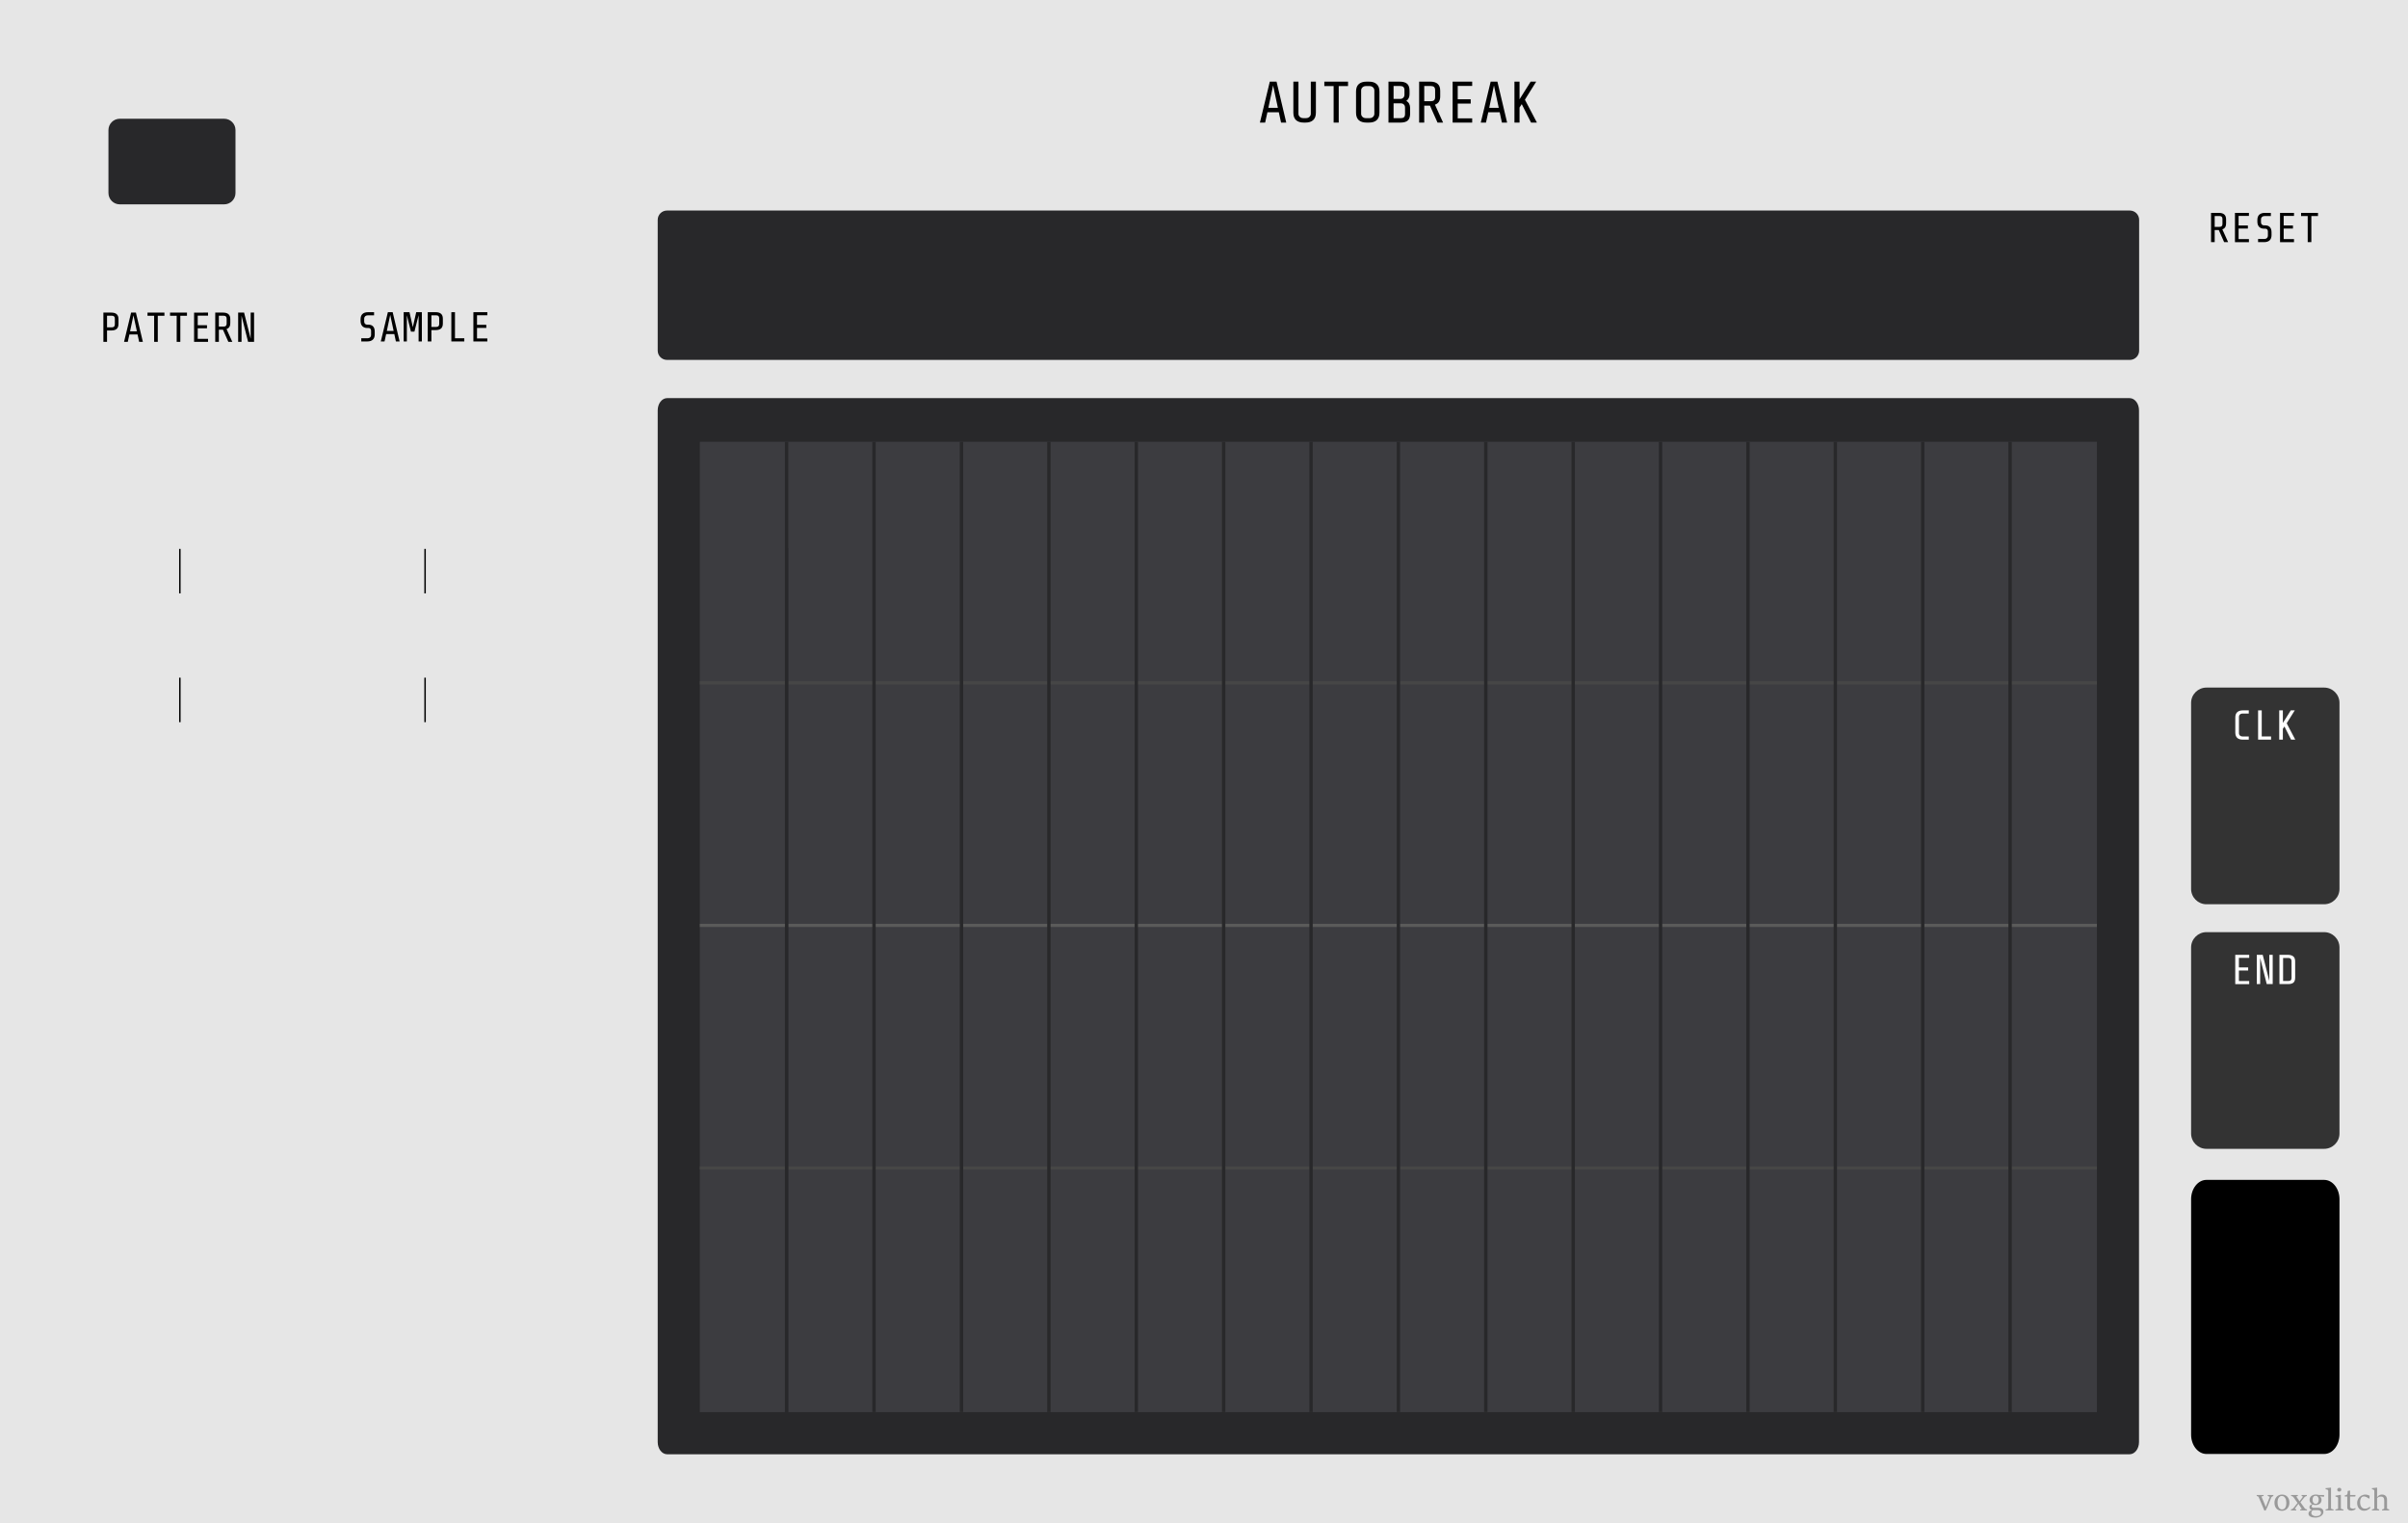
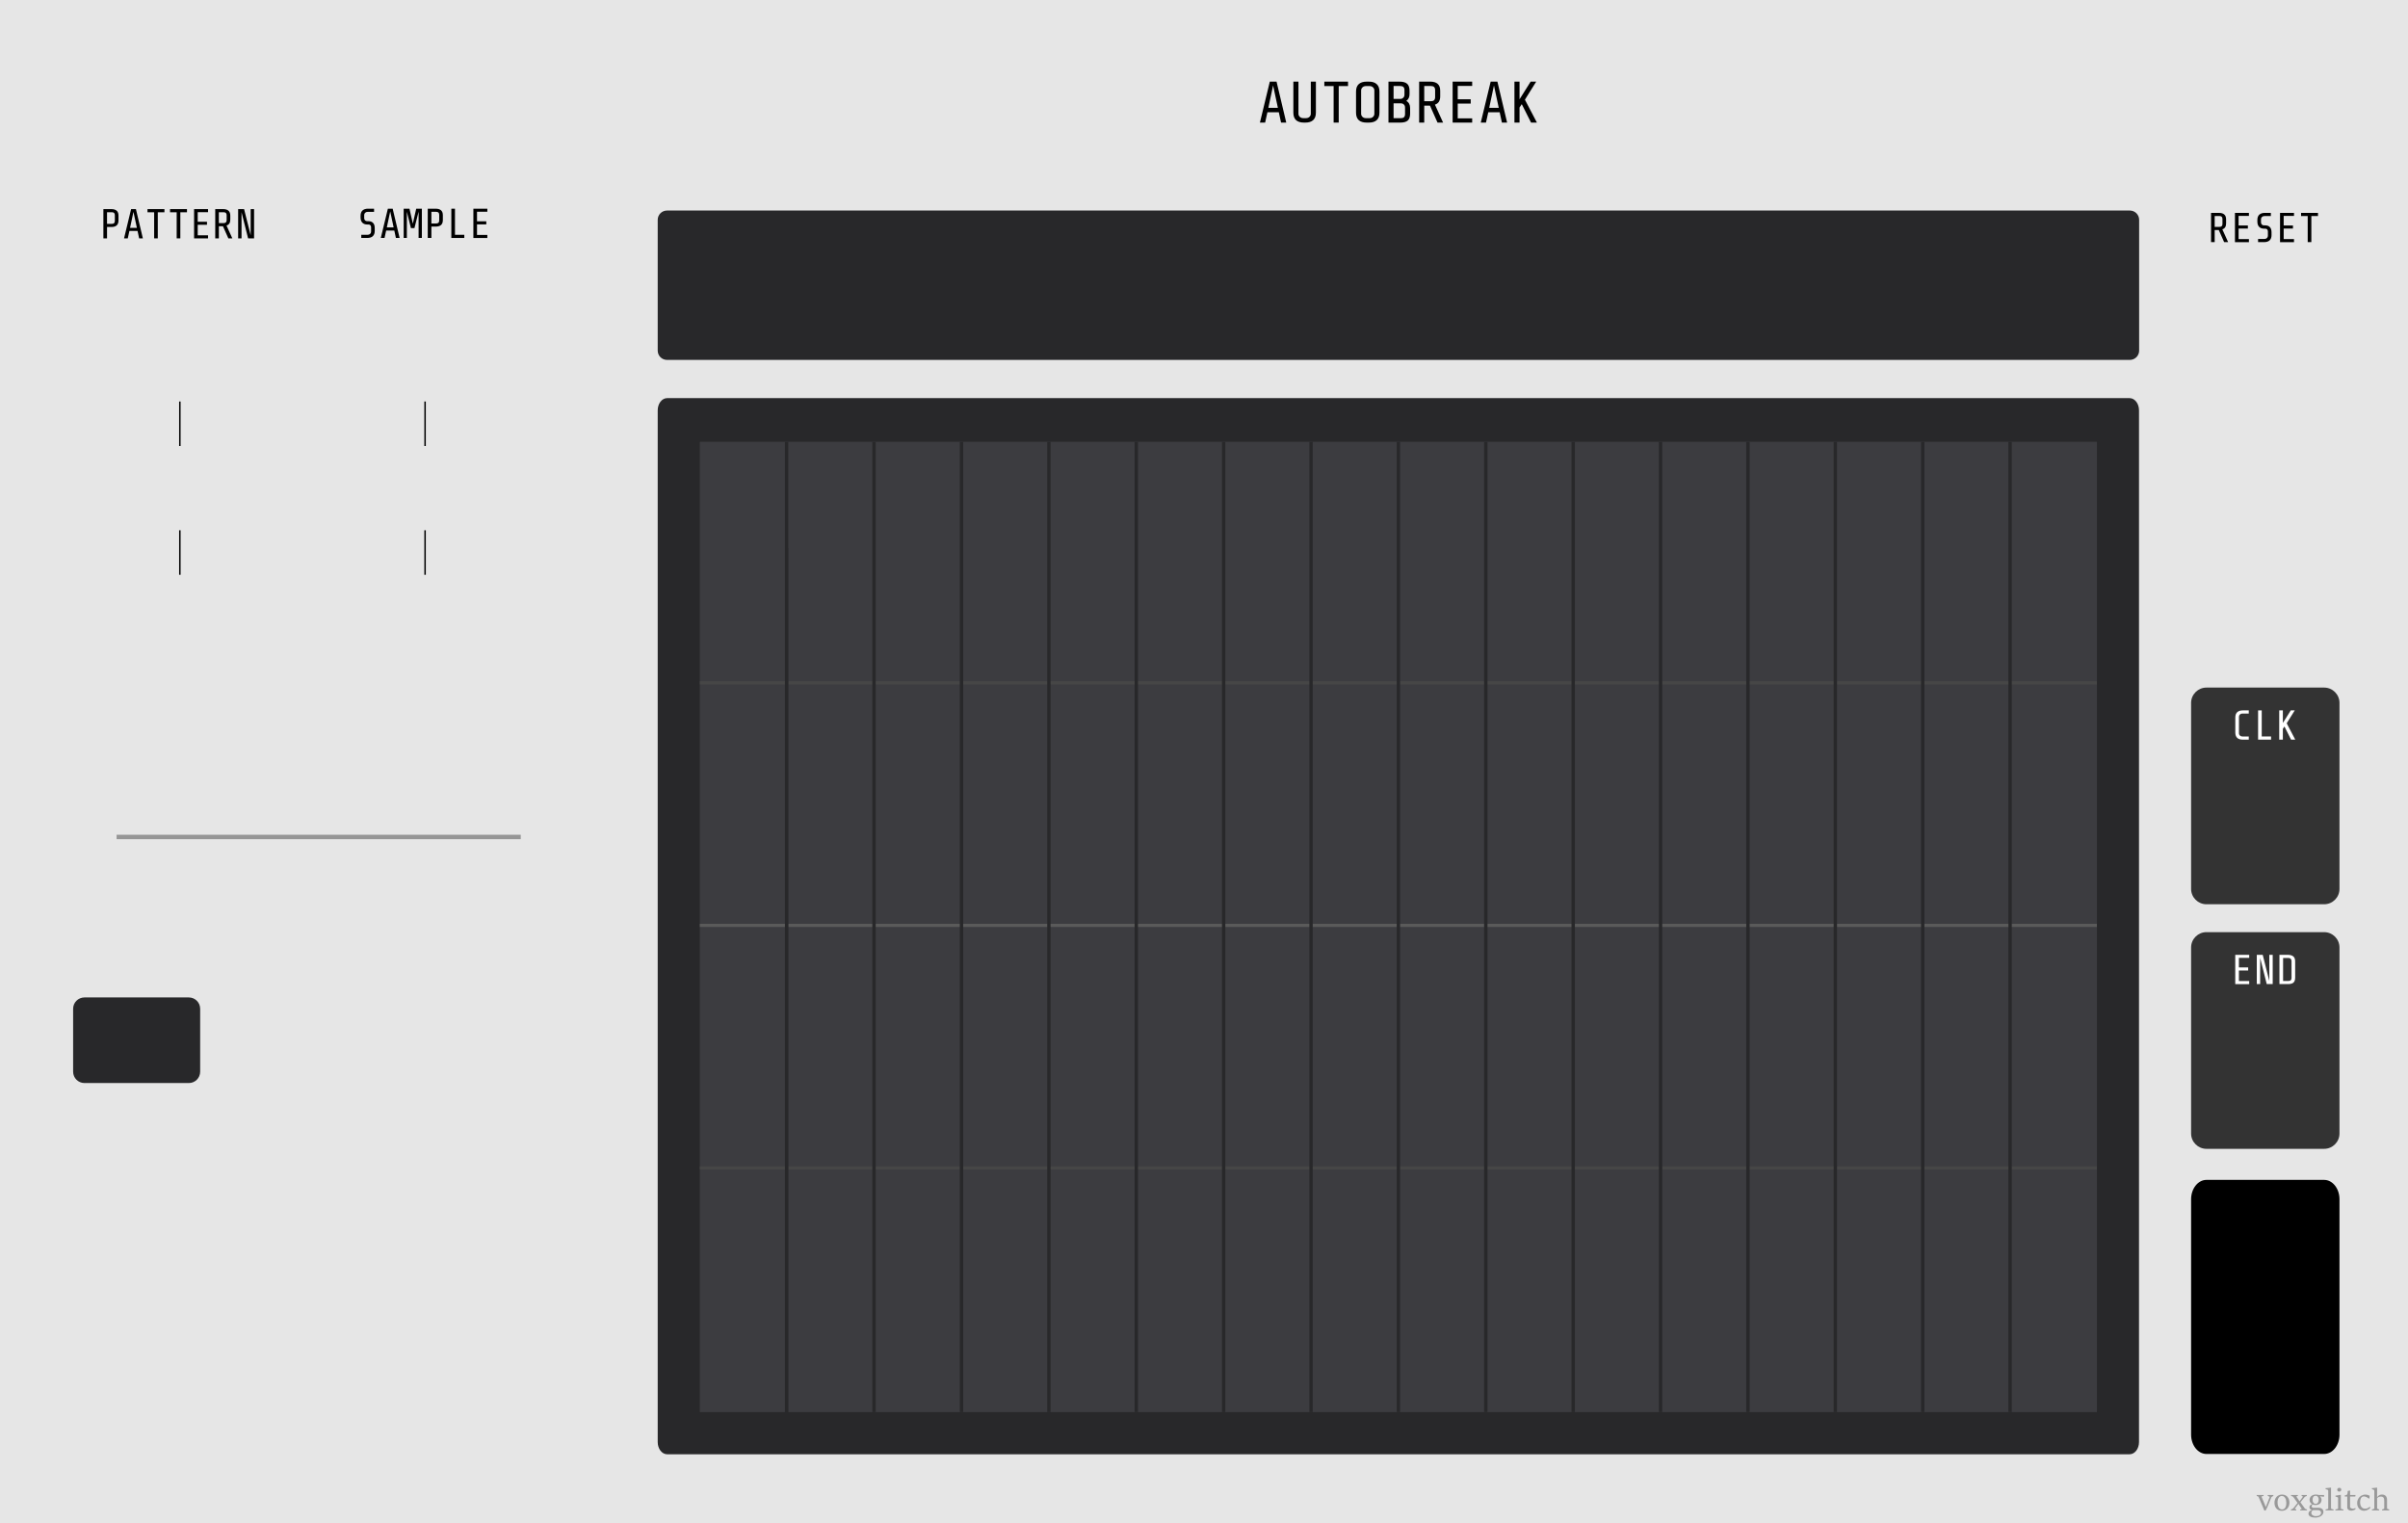
<svg xmlns="http://www.w3.org/2000/svg" width="203.2mm" height="128.5mm" viewBox="0 0 203.2 128.5" version="1.1" id="svg11003">
  <defs id="defs10997" />
  <g id="layer1" transform="translate(-64.79295,-47.16962)" style="display:inline">
    <path id="path33429" d="M 64.793,47.17 H 267.993 V 175.67 H 64.793 Z m 0,0" style="fill:#e6e6e6;fill-opacity:1;fill-rule:nonzero;stroke:none;stroke-width:0.707" />
    <text xml:space="preserve" style="font-style:normal;font-weight:normal;font-size:4.586px;line-height:1.25;font-family:sans-serif;letter-spacing:0px;word-spacing:0px;fill:#000000;fill-opacity:1;stroke:none;stroke-width:0.265" x="77.211" y="55.359" id="text110">
      <tspan id="tspan108" x="77.211" y="59.544" style="font-size:4.586px;stroke-width:0.265" />
    </text>
-     <g id="g890" transform="translate(-8.89364,-52.52045)">
+     <g id="g890" transform="translate(-8.89364,-61.25204)">
      <g aria-label="SAMPLE" style="font-style:normal;font-variant:normal;font-weight:normal;font-stretch:normal;font-size:3.528px;line-height:1.25;font-family:'Share Tech Mono';-inkscape-font-specification:'Share Tech Mono';letter-spacing:0px;word-spacing:0px;fill:#000000;fill-opacity:1;stroke:none;stroke-width:0.265" id="text913">
        <path d="m 105.309,127.9 q 0,0.3 -0.166,0.452 -0.162,0.148 -0.469,0.148 h -0.501 v -0.268 h 0.536 q 0.131,0 0.212,-0.078 0.081,-0.078 0.081,-0.187 v -0.367 q 0,-0.106 -0.056,-0.169 -0.053,-0.067 -0.162,-0.067 h -0.106 q -0.261,0 -0.413,-0.152 -0.152,-0.155 -0.152,-0.448 v -0.134 q 0,-0.3 0.162,-0.448 0.166,-0.152 0.473,-0.152 h 0.504 v 0.268 h -0.54 q -0.131,0 -0.212,0.078 -0.081,0.078 -0.081,0.187 v 0.268 q 0,0.109 0.071,0.183 0.071,0.07 0.183,0.07 h 0.106 q 0.25,0 0.388,0.145 0.141,0.145 0.141,0.437 z" style="stroke-width:0.265" id="path915" />
        <path d="m 106.273,127.876 -0.138,0.624 h -0.314 l 0.596,-2.469 h 0.406 l 0.586,2.469 h -0.314 l -0.134,-0.624 z m 0.631,-0.265 -0.289,-1.348 -0.286,1.348 z" style="stroke-width:0.265" id="path917" />
        <path d="m 108.658,127.671 h -0.293 l -0.346,-1.386 v 2.215 h -0.268 v -2.469 h 0.49 l 0.282,1.263 0.286,-1.263 h 0.476 v 2.469 h -0.275 v -2.215 z" style="stroke-width:0.265" id="path919" />
        <path d="m 111.057,126.983 q 0,0.286 -0.152,0.423 -0.152,0.134 -0.448,0.134 h -0.367 v 0.96 h -0.307 v -2.469 h 0.667 q 0.3,0 0.452,0.134 0.155,0.131 0.155,0.416 z m -0.307,-0.434 q 0,-0.134 -0.064,-0.194 -0.06,-0.06 -0.194,-0.06 h -0.402 v 0.981 h 0.402 q 0.134,0 0.194,-0.06 0.064,-0.064 0.064,-0.198 z" style="stroke-width:0.265" id="path921" />
        <path d="m 112.08,126.031 v 2.201 h 0.787 v 0.268 h -1.094 v -2.469 z" style="stroke-width:0.265" id="path923" />
        <path d="m 114.811,126.031 v 0.258 h -0.871 v 0.808 h 0.783 v 0.258 h -0.783 v 0.889 h 0.871 v 0.258 h -1.178 v -2.469 z" style="stroke-width:0.265" id="path925" />
      </g>
    </g>
    <rect style="fill:#28282a;fill-opacity:1;stroke-width:0.174" id="rect438" width="125.011" height="12.603" x="120.294" y="-77.537" ry="0.784" transform="scale(1,-1)" />
    <g aria-label="voxglitch" style="font-style:normal;font-variant:normal;font-weight:normal;font-stretch:normal;font-size:3.881px;line-height:1.25;font-family:'Sitka Subheading';-inkscape-font-specification:'Sitka Subheading';letter-spacing:0px;word-spacing:0px;display:inline;fill:#999999;fill-opacity:1;stroke:none;stroke-width:0.265" id="text939" transform="translate(116.2067,0.2786297)">
      <path d="m 139.184,173.209 q -0.01,-0.025 -0.029,-0.039 -0.018,-0.014 -0.043,-0.023 l -0.095,-0.039 v -0.078 h 0.585 v 0.078 l -0.184,0.054 0.297,0.701 0.059,0.178 h 0.014 l 0.332,-0.853 -0.174,-0.08 v -0.078 h 0.479 v 0.078 l -0.099,0.061 q -0.025,0.013 -0.044,0.026 -0.019,0.014 -0.029,0.036 l -0.344,0.839 -0.137,0.273 h -0.108 z" style="font-size:2.822px;fill:#999999;stroke-width:0.265" id="path941" />
      <path d="m 141.143,174.366 q -0.14,0 -0.256,-0.048 -0.115,-0.048 -0.198,-0.135 -0.082,-0.089 -0.127,-0.216 -0.044,-0.127 -0.044,-0.283 0,-0.145 0.044,-0.271 0.045,-0.125 0.127,-0.218 0.083,-0.093 0.201,-0.145 0.118,-0.054 0.266,-0.054 0.161,0 0.277,0.056 0.118,0.056 0.194,0.151 0.078,0.094 0.115,0.218 0.038,0.123 0.038,0.258 0,0.143 -0.044,0.268 -0.044,0.125 -0.127,0.22 -0.082,0.093 -0.199,0.147 -0.118,0.053 -0.267,0.053 z m 0.019,-0.118 q 0.105,0 0.174,-0.051 0.07,-0.051 0.11,-0.13 0.041,-0.08 0.058,-0.176 0.016,-0.097 0.016,-0.186 0,-0.109 -0.021,-0.214 -0.02,-0.107 -0.067,-0.191 -0.045,-0.084 -0.118,-0.135 -0.073,-0.051 -0.177,-0.051 -0.07,0 -0.124,0.024 -0.053,0.024 -0.093,0.064 -0.04,0.04 -0.068,0.094 -0.026,0.053 -0.044,0.113 -0.016,0.06 -0.024,0.123 -0.006,0.063 -0.006,0.122 0,0.067 0.008,0.137 0.008,0.069 0.025,0.135 0.019,0.065 0.048,0.124 0.029,0.059 0.071,0.103 0.043,0.044 0.099,0.07 0.058,0.026 0.132,0.026 z" style="font-size:2.822px;fill:#999999;stroke-width:0.265" id="path943" />
      <path d="m 141.909,174.254 0.112,-0.046 q 0.026,-0.01 0.05,-0.029 0.025,-0.02 0.039,-0.036 l 0.356,-0.442 -0.349,-0.488 q -0.015,-0.023 -0.035,-0.039 -0.02,-0.018 -0.049,-0.026 l -0.113,-0.039 v -0.078 h 0.572 v 0.078 l -0.134,0.051 0.196,0.281 0.069,0.124 h 0.009 l 0.294,-0.393 -0.119,-0.064 v -0.078 h 0.443 v 0.078 l -0.112,0.048 q -0.026,0.01 -0.05,0.029 -0.023,0.019 -0.038,0.036 l -0.342,0.424 0.361,0.505 q 0.016,0.023 0.036,0.04 0.021,0.016 0.049,0.025 l 0.109,0.038 v 0.079 h -0.572 v -0.079 l 0.137,-0.05 -0.209,-0.3 -0.069,-0.123 h -0.009 l -0.306,0.41 0.119,0.063 v 0.079 h -0.444 z" style="font-size:2.822px;fill:#999999;stroke-width:0.265" id="path945" />
      <path d="m 143.669,174.298 q -0.033,-0.01 -0.069,-0.029 -0.035,-0.019 -0.065,-0.048 -0.03,-0.029 -0.05,-0.068 -0.019,-0.04 -0.019,-0.092 0,-0.058 0.021,-0.1 0.023,-0.044 0.056,-0.074 0.034,-0.031 0.075,-0.05 0.041,-0.019 0.079,-0.028 v -0.009 q -0.039,-0.023 -0.078,-0.054 -0.039,-0.033 -0.07,-0.076 -0.03,-0.044 -0.05,-0.1 -0.019,-0.058 -0.019,-0.13 0,-0.093 0.036,-0.174 0.038,-0.082 0.105,-0.142 0.068,-0.06 0.163,-0.094 0.095,-0.035 0.212,-0.035 0.075,0 0.143,0.01 0.068,0.01 0.13,0.026 h 0.44 l -0.015,0.154 -0.332,-0.043 v 0.008 q 0.03,0.033 0.054,0.065 0.024,0.033 0.04,0.069 0.018,0.035 0.026,0.075 0.009,0.039 0.009,0.085 0,0.093 -0.035,0.172 -0.034,0.079 -0.099,0.138 -0.065,0.058 -0.161,0.09 -0.094,0.033 -0.216,0.033 -0.031,0 -0.064,-0.003 -0.031,-0.004 -0.06,-0.008 -0.029,-0.005 -0.054,-0.011 -0.024,-0.006 -0.04,-0.013 -0.019,0.004 -0.038,0.015 -0.018,0.011 -0.033,0.029 -0.015,0.016 -0.025,0.039 -0.009,0.023 -0.009,0.049 0,0.026 0.009,0.05 0.009,0.023 0.024,0.04 0.015,0.018 0.034,0.03 0.02,0.011 0.041,0.015 h 0.443 q 0.125,0 0.209,0.03 0.085,0.03 0.137,0.079 0.053,0.049 0.074,0.109 0.023,0.059 0.023,0.118 0,0.109 -0.054,0.199 -0.053,0.092 -0.146,0.157 -0.093,0.067 -0.218,0.103 -0.125,0.036 -0.27,0.036 -0.124,0 -0.23,-0.021 -0.104,-0.021 -0.181,-0.064 -0.076,-0.041 -0.12,-0.103 -0.043,-0.061 -0.043,-0.142 0,-0.065 0.023,-0.115 0.024,-0.05 0.061,-0.088 0.038,-0.036 0.086,-0.061 0.05,-0.025 0.105,-0.04 z m 0.32,-0.521 q 0.064,0 0.113,-0.024 0.049,-0.024 0.082,-0.069 0.033,-0.045 0.049,-0.109 0.018,-0.065 0.018,-0.147 0,-0.079 -0.019,-0.14 -0.019,-0.061 -0.054,-0.104 -0.034,-0.043 -0.083,-0.064 -0.048,-0.023 -0.107,-0.023 -0.058,0 -0.104,0.021 -0.046,0.021 -0.08,0.064 -0.034,0.041 -0.053,0.104 -0.018,0.061 -0.018,0.143 0,0.083 0.018,0.148 0.019,0.064 0.051,0.109 0.034,0.044 0.082,0.068 0.048,0.023 0.105,0.023 z m -0.214,0.536 q -0.024,0.006 -0.05,0.024 -0.026,0.018 -0.048,0.046 -0.021,0.029 -0.035,0.069 -0.014,0.041 -0.014,0.094 0,0.053 0.019,0.094 0.019,0.041 0.05,0.071 0.033,0.03 0.074,0.05 0.041,0.02 0.085,0.033 0.044,0.013 0.087,0.018 0.044,0.005 0.08,0.005 0.078,0 0.154,-0.016 0.078,-0.015 0.138,-0.051 0.061,-0.035 0.099,-0.092 0.038,-0.055 0.038,-0.134 0,-0.036 -0.015,-0.074 -0.014,-0.038 -0.045,-0.068 -0.03,-0.03 -0.08,-0.049 -0.049,-0.02 -0.117,-0.02 z" style="font-size:2.822px;fill:#999999;stroke-width:0.265" id="path947" />
      <path d="m 144.832,174.254 0.169,-0.044 q 0.024,-0.006 0.038,-0.021 0.015,-0.016 0.015,-0.043 v -1.483 q 0,-0.029 -0.016,-0.046 -0.016,-0.019 -0.046,-0.029 l -0.166,-0.061 v -0.07 l 0.465,-0.048 v 1.737 q 0,0.026 0.015,0.043 0.016,0.016 0.038,0.021 l 0.161,0.044 v 0.079 h -0.672 z" style="font-size:2.822px;fill:#999999;stroke-width:0.265" id="path949" />
      <path d="m 145.984,172.747 q -0.035,0 -0.067,-0.011 -0.03,-0.013 -0.054,-0.033 -0.023,-0.02 -0.036,-0.049 -0.014,-0.03 -0.014,-0.067 0,-0.036 0.014,-0.067 0.014,-0.03 0.036,-0.05 0.024,-0.021 0.054,-0.033 0.031,-0.011 0.067,-0.011 0.038,0 0.07,0.011 0.033,0.01 0.055,0.03 0.024,0.02 0.036,0.049 0.014,0.028 0.014,0.064 0,0.038 -0.014,0.068 -0.013,0.03 -0.036,0.053 -0.024,0.021 -0.056,0.034 -0.033,0.011 -0.069,0.011 z m -0.326,1.508 0.173,-0.044 q 0.024,-0.006 0.039,-0.021 0.015,-0.016 0.015,-0.043 v -0.858 q 0,-0.029 -0.016,-0.046 -0.016,-0.019 -0.048,-0.029 l -0.159,-0.055 v -0.07 l 0.459,-0.074 v 1.133 q 0,0.026 0.015,0.043 0.016,0.016 0.038,0.021 l 0.167,0.044 v 0.079 h -0.682 z" style="font-size:2.822px;fill:#999999;stroke-width:0.265" id="path951" />
      <path d="m 146.66,173.163 h -0.209 v -0.097 q 0.051,-0.01 0.093,-0.019 0.043,-0.009 0.073,-0.028 0.03,-0.02 0.048,-0.055 0.019,-0.035 0.023,-0.097 l 0.01,-0.174 0.201,-0.039 v 0.38 h 0.46 l -0.019,0.128 h -0.442 v 0.87 q 0,0.041 0.026,0.07 0.026,0.029 0.064,0.048 0.039,0.019 0.08,0.028 0.041,0.008 0.073,0.008 0.021,0 0.048,-0.004 0.028,-0.005 0.053,-0.01 0.025,-0.006 0.046,-0.014 0.023,-0.008 0.034,-0.013 h 0.033 v 0.089 q -0.018,0.011 -0.054,0.031 -0.035,0.02 -0.083,0.04 -0.046,0.02 -0.103,0.034 -0.055,0.015 -0.112,0.015 -0.07,0 -0.133,-0.018 -0.061,-0.018 -0.108,-0.05 -0.046,-0.033 -0.074,-0.08 -0.028,-0.049 -0.028,-0.112 z" style="font-size:2.822px;fill:#999999;stroke-width:0.265" id="path953" />
      <path d="m 148.588,174.023 v 0.124 q -0.043,0.038 -0.097,0.076 -0.053,0.038 -0.117,0.069 -0.063,0.031 -0.135,0.05 -0.073,0.02 -0.154,0.02 -0.135,0 -0.245,-0.05 -0.109,-0.05 -0.186,-0.138 -0.076,-0.089 -0.118,-0.208 -0.04,-0.119 -0.04,-0.258 0,-0.1 0.024,-0.192 0.025,-0.092 0.07,-0.171 0.045,-0.079 0.108,-0.143 0.064,-0.065 0.14,-0.11 0.078,-0.045 0.167,-0.07 0.089,-0.025 0.186,-0.025 0.074,0 0.13,0.013 0.058,0.011 0.1,0.028 0.044,0.015 0.074,0.033 0.031,0.016 0.055,0.026 l -0.02,0.235 h -0.046 q -0.048,-0.03 -0.095,-0.061 -0.046,-0.033 -0.098,-0.058 -0.05,-0.026 -0.108,-0.043 -0.058,-0.018 -0.129,-0.018 -0.023,0 -0.049,0.006 -0.026,0.005 -0.053,0.016 -0.026,0.011 -0.049,0.026 -0.023,0.015 -0.039,0.034 -0.02,0.023 -0.041,0.057 -0.02,0.033 -0.038,0.083 -0.016,0.049 -0.028,0.115 -0.01,0.067 -0.01,0.156 0,0.128 0.028,0.228 0.028,0.1 0.083,0.171 0.055,0.07 0.137,0.108 0.082,0.036 0.189,0.036 0.06,0 0.114,-0.018 0.055,-0.018 0.103,-0.041 0.048,-0.025 0.086,-0.054 0.04,-0.029 0.069,-0.051 z" style="font-size:2.822px;fill:#999999;stroke-width:0.265" id="path955" />
      <path d="m 148.745,174.254 0.146,-0.044 q 0.026,-0.008 0.039,-0.023 0.014,-0.015 0.014,-0.041 v -1.483 q 0,-0.029 -0.016,-0.046 -0.016,-0.018 -0.046,-0.029 l -0.144,-0.061 v -0.07 l 0.443,-0.048 v 0.739 0.068 q 0.055,-0.073 0.108,-0.115 0.054,-0.044 0.105,-0.067 0.053,-0.024 0.103,-0.031 0.051,-0.008 0.102,-0.008 0.086,0 0.162,0.026 0.076,0.025 0.133,0.079 0.058,0.054 0.09,0.139 0.033,0.085 0.033,0.203 v 0.697 q 0,0.031 0.015,0.048 0.015,0.016 0.036,0.023 l 0.133,0.044 v 0.079 h -0.605 v -0.079 l 0.133,-0.044 q 0.021,-0.006 0.036,-0.023 0.015,-0.016 0.015,-0.048 v -0.6 q 0,-0.088 -0.011,-0.156 -0.01,-0.069 -0.041,-0.117 -0.031,-0.049 -0.088,-0.074 -0.055,-0.025 -0.145,-0.025 -0.041,0 -0.084,0.006 -0.043,0.006 -0.084,0.021 -0.041,0.015 -0.079,0.04 -0.038,0.025 -0.067,0.061 v 0.848 q 0,0.026 0.014,0.041 0.015,0.015 0.039,0.023 l 0.118,0.044 v 0.079 h -0.605 z" style="font-size:2.822px;fill:#999999;stroke-width:0.265" id="path957" />
    </g>
    <g transform="translate(95.14672,1.587163)" aria-label="AUTOBREAK" style="font-style:normal;font-variant:normal;font-weight:normal;font-stretch:normal;font-size:3.881px;line-height:1.25;font-family:'Share Tech Mono';-inkscape-font-specification:'Share Tech Mono';letter-spacing:0px;word-spacing:0px;display:inline;fill:#000000;fill-opacity:1;stroke:none;stroke-width:0.265" id="text884">
      <path d="m 76.598,55.052 -0.193,0.874 h -0.44 l 0.835,-3.457 h 0.568 l 0.82,3.457 h -0.44 l -0.188,-0.874 z m 0.884,-0.37 -0.405,-1.887 -0.4,1.887 z" style="font-size:4.939px;stroke-width:0.265" id="path886" />
      <path d="m 80.688,55.087 q 0,0.42 -0.232,0.632 -0.227,0.207 -0.657,0.207 h -0.123 q -0.43,0 -0.662,-0.207 -0.227,-0.212 -0.227,-0.632 v -2.618 h 0.43 v 2.711 q 0,0.153 0.114,0.262 0.114,0.109 0.296,0.109 h 0.222 q 0.183,0 0.296,-0.109 0.114,-0.109 0.114,-0.262 v -2.711 h 0.43 z" style="font-size:4.939px;stroke-width:0.265" id="path888" />
      <path d="m 82.185,55.927 v -3.082 h -0.785 v -0.375 h 2 v 0.375 h -0.785 v 3.082 z" style="font-size:4.939px;stroke-width:0.265" id="path890" />
      <path d="m 86.052,55.087 q 0,0.42 -0.232,0.632 -0.227,0.207 -0.657,0.207 h -0.198 q -0.43,0 -0.662,-0.207 -0.227,-0.212 -0.227,-0.632 v -1.778 q 0,-0.42 0.227,-0.627 0.232,-0.212 0.662,-0.212 h 0.198 q 0.43,0 0.657,0.212 0.232,0.207 0.232,0.627 z m -0.43,-1.872 q 0,-0.153 -0.114,-0.262 -0.114,-0.109 -0.296,-0.109 H 84.916 q -0.183,0 -0.296,0.109 -0.114,0.109 -0.114,0.262 v 1.966 q 0,0.153 0.114,0.262 0.114,0.109 0.296,0.109 h 0.296 q 0.183,0 0.296,-0.109 0.114,-0.109 0.114,-0.262 z" style="font-size:4.939px;stroke-width:0.265" id="path892" />
      <path d="m 88.641,55.146 q 0,0.425 -0.198,0.603 -0.193,0.178 -0.642,0.178 h -0.988 v -3.457 h 0.929 q 0.44,0 0.642,0.178 0.207,0.178 0.207,0.593 v 0.282 q 0,0.38 -0.272,0.573 0.321,0.178 0.321,0.607 z m -0.479,-1.951 q 0,-0.188 -0.089,-0.272 -0.084,-0.084 -0.272,-0.084 h -0.558 v 1.091 h 0.558 q 0.153,0 0.257,-0.099 0.104,-0.099 0.104,-0.262 z m 0.049,1.462 q 0,-0.163 -0.099,-0.257 -0.099,-0.099 -0.262,-0.099 h -0.607 v 1.254 h 0.603 q 0.188,0 0.277,-0.084 0.089,-0.089 0.089,-0.277 z" style="font-size:4.939px;stroke-width:0.265" id="path894" />
      <path d="m 89.831,54.494 v 1.432 h -0.43 v -3.457 h 0.929 q 0.42,0 0.632,0.188 0.217,0.183 0.217,0.583 v 0.474 q 0,0.558 -0.445,0.696 l 0.687,1.516 H 90.952 l -0.637,-1.432 z m 0.919,-1.299 q 0,-0.188 -0.089,-0.272 -0.084,-0.084 -0.272,-0.084 h -0.558 v 1.284 h 0.558 q 0.188,0 0.272,-0.084 0.089,-0.089 0.089,-0.277 z" style="font-size:4.939px;stroke-width:0.265" id="path896" />
      <path d="m 93.877,52.469 v 0.361 h -1.22 v 1.131 h 1.096 v 0.361 h -1.096 v 1.245 h 1.22 v 0.361 h -1.65 v -3.457 z" style="font-size:4.939px;stroke-width:0.265" id="path899-0" />
      <path d="m 95.235,55.052 -0.193,0.874 h -0.44 l 0.835,-3.457 h 0.568 l 0.82,3.457 h -0.44 l -0.188,-0.874 z m 0.884,-0.37 -0.405,-1.887 -0.4,1.887 z" style="font-size:4.939px;stroke-width:0.265" id="path901" />
      <path d="m 97.873,54.652 v 1.274 h -0.43 v -3.457 h 0.43 v 1.492 l 0.938,-1.492 h 0.469 l -0.953,1.526 1.012,1.931 h -0.494 l -0.785,-1.556 z" style="font-size:4.939px;stroke-width:0.265" id="path903" />
    </g>
    <g aria-label="RESET" style="font-style:normal;font-variant:normal;font-weight:normal;font-stretch:normal;font-size:3.528px;line-height:1.25;font-family:'Share Tech Mono';-inkscape-font-specification:'Share Tech Mono';letter-spacing:0px;word-spacing:0px;fill:#000000;fill-opacity:1;stroke:none;stroke-width:0.265" id="text1663" transform="translate(180.0587,-18.61248)">
      <path d="m 71.621,85.19 v 1.023 h -0.307 v -2.469 h 0.663 q 0.3,0 0.452,0.134 0.155,0.131 0.155,0.416 v 0.339 q 0,0.399 -0.318,0.497 l 0.49,1.083 h -0.335 l -0.455,-1.023 z m 0.656,-0.928 q 0,-0.134 -0.064,-0.194 -0.06,-0.06 -0.194,-0.06 H 71.621 v 0.917 h 0.399 q 0.134,0 0.194,-0.06 0.064,-0.064 0.064,-0.198 z" style="font-size:3.528px;stroke-width:0.265" id="path889" />
      <path d="m 74.51,83.743 v 0.258 h -0.871 v 0.808 h 0.783 v 0.258 h -0.783 v 0.889 h 0.871 v 0.258 h -1.178 v -2.469 z" style="font-size:3.528px;stroke-width:0.265" id="path891" />
      <path d="m 76.419,85.613 q 0,0.3 -0.166,0.452 -0.162,0.148 -0.469,0.148 h -0.501 v -0.268 h 0.536 q 0.131,0 0.212,-0.078 0.081,-0.078 0.081,-0.187 v -0.367 q 0,-0.106 -0.056,-0.169 -0.053,-0.067 -0.162,-0.067 h -0.106 q -0.261,0 -0.413,-0.152 -0.152,-0.155 -0.152,-0.448 v -0.134 q 0,-0.3 0.162,-0.448 0.166,-0.152 0.473,-0.152 h 0.504 v 0.268 h -0.54 q -0.131,0 -0.212,0.078 -0.081,0.078 -0.081,0.187 v 0.268 q 0,0.109 0.071,0.183 0.071,0.071 0.183,0.071 h 0.106 q 0.25,0 0.388,0.145 0.141,0.145 0.141,0.437 z" style="font-size:3.528px;stroke-width:0.265" id="path893" />
      <path d="m 78.314,83.743 v 0.258 h -0.871 v 0.808 h 0.783 v 0.258 h -0.783 v 0.889 h 0.871 v 0.258 h -1.178 v -2.469 z" style="font-size:3.528px;stroke-width:0.265" id="path895" />
      <path d="M 79.471,86.213 V 84.011 h -0.561 v -0.268 h 1.429 v 0.268 h -0.561 v 2.201 z" style="font-size:3.528px;stroke-width:0.265" id="path897" />
    </g>
-     <g aria-label="PATTERN" style="font-style:normal;font-variant:normal;font-weight:normal;font-stretch:normal;font-size:3.528px;line-height:1.25;font-family:'Share Tech Mono';-inkscape-font-specification:'Share Tech Mono';letter-spacing:0px;word-spacing:0px;fill:#000000;fill-opacity:1;stroke:none;stroke-width:0.265" id="text1667" transform="translate(-28.27521,-29.9266)">
+     <g aria-label="PATTERN" style="font-style:normal;font-variant:normal;font-weight:normal;font-stretch:normal;font-size:3.528px;line-height:1.25;font-family:'Share Tech Mono';-inkscape-font-specification:'Share Tech Mono';letter-spacing:0px;word-spacing:0px;fill:#000000;fill-opacity:1;stroke:none;stroke-width:0.265" id="text1667" transform="translate(-28.27521,-38.65819)">
      <path d="m 103.067,104.423 q 0,0.286 -0.152,0.423 -0.152,0.134 -0.448,0.134 h -0.367 v 0.96 h -0.307 v -2.469 h 0.667 q 0.3,0 0.452,0.134 0.155,0.131 0.155,0.416 z m -0.307,-0.434 q 0,-0.134 -0.064,-0.194 -0.06,-0.06 -0.194,-0.06 h -0.402 v 0.981 h 0.402 q 0.134,0 0.194,-0.06 0.064,-0.064 0.064,-0.198 z" style="stroke-width:0.265" id="path873" />
      <path d="m 103.988,105.316 -0.138,0.624 h -0.314 l 0.596,-2.469 h 0.406 l 0.586,2.469 h -0.314 l -0.134,-0.624 z m 0.631,-0.265 -0.289,-1.348 -0.286,1.348 z" style="stroke-width:0.265" id="path875" />
      <path d="m 106.076,105.94 v -2.201 h -0.561 v -0.268 h 1.429 v 0.268 h -0.561 v 2.201 z" style="stroke-width:0.265" id="path877" />
      <path d="m 107.978,105.94 v -2.201 h -0.561 v -0.268 h 1.429 v 0.268 h -0.561 v 2.201 z" style="stroke-width:0.265" id="path879" />
      <path d="m 110.624,103.471 v 0.258 h -0.871 v 0.808 h 0.783 v 0.258 h -0.783 v 0.889 h 0.871 v 0.258 h -1.178 v -2.469 z" style="stroke-width:0.265" id="path881" />
      <path d="m 111.538,104.917 v 1.023 h -0.307 v -2.469 h 0.663 q 0.3,0 0.452,0.134 0.155,0.131 0.155,0.416 v 0.339 q 0,0.399 -0.318,0.497 l 0.49,1.083 h -0.335 l -0.455,-1.023 z m 0.656,-0.928 q 0,-0.134 -0.064,-0.194 -0.06,-0.06 -0.194,-0.06 h -0.399 v 0.917 h 0.399 q 0.134,0 0.194,-0.06 0.064,-0.064 0.064,-0.198 z" style="stroke-width:0.265" id="path883" />
      <path d="m 113.45,105.94 h -0.286 v -2.469 h 0.501 l 0.557,2.208 v -2.208 h 0.286 v 2.469 h -0.504 l -0.554,-2.208 z" style="stroke-width:0.265" id="path885" />
    </g>
    <g id="g1003" transform="translate(177.7088,-6.100754)">
      <path style="display:inline;fill:#333333;fill-opacity:1;fill-rule:nonzero;stroke:none;stroke-width:0.456" d="m 84.502,112.576 c 0,-0.709 -0.581,-1.291 -1.294,-1.291 h -9.933 c -0.711,0 -1.294,0.581 -1.294,1.291 v 15.701 c 0,0.709 0.583,1.291 1.294,1.291 h 9.933 c 0.713,0 1.294,-0.581 1.294,-1.291 z m 0,0" id="path36629-9" />
      <g transform="translate(-58.3433,-16.15962)" id="text1671" style="font-style:normal;font-variant:normal;font-weight:normal;font-stretch:normal;font-size:3.528px;line-height:1.25;font-family:'Share Tech Mono';-inkscape-font-specification:'Share Tech Mono';letter-spacing:0px;word-spacing:0px;fill:#ffffff;fill-opacity:1;stroke:none;stroke-width:0.265" aria-label="CLK">
        <path id="path1705" style="fill:#ffffff;stroke-width:0.265" d="m 134.69,131.838 q -0.307,0 -0.473,-0.148 -0.162,-0.152 -0.162,-0.452 v -1.27 q 0,-0.3 0.162,-0.448 0.166,-0.152 0.473,-0.152 h 0.501 v 0.268 h -0.536 q -0.131,0 -0.212,0.078 -0.081,0.078 -0.081,0.187 v 1.404 q 0,0.109 0.081,0.187 0.081,0.078 0.212,0.078 h 0.536 v 0.268 z" />
        <path id="path1707" style="fill:#ffffff;stroke-width:0.265" d="m 136.285,129.368 v 2.201 h 0.787 v 0.268 h -1.094 v -2.469 z" />
        <path id="path1709" style="fill:#ffffff;stroke-width:0.265" d="m 138.067,130.927 v 0.91 H 137.76 v -2.469 h 0.307 v 1.065 l 0.67,-1.065 h 0.335 l -0.681,1.09 0.723,1.379 h -0.353 l -0.561,-1.111 z" />
      </g>
    </g>
    <g id="g996" transform="translate(159.1407,14.53437)">
      <path style="display:inline;fill:#333333;fill-opacity:1;fill-rule:nonzero;stroke:none;stroke-width:0.456" d="m 103.07,112.576 c 0,-0.709 -0.581,-1.291 -1.294,-1.291 h -9.933 c -0.711,0 -1.294,0.581 -1.294,1.291 v 15.701 c 0,0.709 0.583,1.291 1.294,1.291 h 9.933 c 0.713,0 1.294,-0.581 1.294,-1.291 z m 0,0" id="path36629-9-4" />
      <g transform="translate(-39.78238,6.548101)" id="text1703" style="font-style:normal;font-variant:normal;font-weight:normal;font-stretch:normal;font-size:3.528px;line-height:1.25;font-family:'Share Tech Mono';-inkscape-font-specification:'Share Tech Mono';letter-spacing:0px;word-spacing:0px;fill:#ffffff;fill-opacity:1;stroke:none;stroke-width:0.265" aria-label="END">
        <path id="path1712" style="fill:#ffffff;stroke-width:0.265" d="m 135.235,106.65 v 0.258 h -0.871 v 0.808 h 0.783 v 0.258 h -0.783 v 0.889 h 0.871 v 0.258 h -1.178 v -2.469 z" />
        <path id="path1714" style="fill:#ffffff;stroke-width:0.265" d="m 136.16,109.12 h -0.286 v -2.469 h 0.501 l 0.557,2.208 v -2.208 h 0.286 v 2.469 h -0.504 l -0.554,-2.208 z" />
        <path id="path1716" style="fill:#ffffff;stroke-width:0.265" d="m 139.113,108.562 q 0,0.303 -0.141,0.43 -0.138,0.127 -0.459,0.127 h -0.727 v -2.469 h 0.684 q 0.318,0 0.48,0.131 0.162,0.127 0.162,0.42 z m -0.307,-1.393 q 0,-0.116 -0.07,-0.183 -0.071,-0.071 -0.187,-0.071 h -0.455 v 1.94 h 0.452 q 0.134,0 0.198,-0.06 0.064,-0.064 0.064,-0.198 z" />
      </g>
    </g>
    <rect style="display:inline;fill:#28282a;fill-opacity:1;stroke-width:0.464" id="rect438-7" width="125" height="89.113" x="120.294" y="-169.874" ry="1.029" transform="scale(1,-1)" rx="0.797" />
-     <rect style="display:inline;fill:#28282a;fill-opacity:1;stroke-width:0.039" id="rect438-7-4" width="10.72" height="7.224" x="73.945" y="-64.412" ry="0.957" transform="scale(1,-1)" />
+     <rect style="display:inline;fill:#28282a;fill-opacity:1;stroke-width:0.039" id="rect438-7-4" width="10.72" height="7.224" x="70.964" y="-138.552" ry="0.957" transform="scale(1,-1)" />
    <g id="g2352" transform="translate(3.913503,1.587163)">
      <rect ry="0" y="82.859" x="119.934" height="81.872" width="117.893" id="rect910-0" style="display:inline;fill:#3c3c40;fill-opacity:1;stroke:none;stroke-width:0.115;stroke-miterlimit:4;stroke-dasharray:none;stroke-opacity:1" />
      <path id="path1176-2" d="m 119.934,123.662 c 24.509,0 117.892,0 117.892,0" style="fill:#999999;stroke:#5a5a5a;stroke-width:0.265px;stroke-linecap:butt;stroke-linejoin:miter;stroke-opacity:1" />
      <path id="path1176-1-0" d="m 119.934,103.194 c 24.509,0 117.892,0 117.892,0" style="fill:#555555;fill-opacity:1;stroke:#464646;stroke-width:0.265px;stroke-linecap:butt;stroke-linejoin:miter;stroke-opacity:1" />
      <path id="path1176-1-3-3" d="m 119.934,144.13 c 24.509,0 117.892,0 117.892,0" style="fill:#555555;fill-opacity:1;stroke:#464646;stroke-width:0.265px;stroke-linecap:butt;stroke-linejoin:miter;stroke-opacity:1" />
      <path id="path958" d="m 127.257,91.837 c 0,72.797 0,72.894 0,72.894" style="fill:#28282a;fill-opacity:1;stroke:#28282a;stroke-width:0.268px;stroke-linecap:butt;stroke-linejoin:miter;stroke-opacity:1" />
      <path id="path958-1" d="m 134.633,82.859 c 0,81.762 0,81.87 0,81.87" style="display:inline;fill:#28282a;fill-opacity:1;stroke:#28282a;stroke-width:0.284px;stroke-linecap:butt;stroke-linejoin:miter;stroke-opacity:1" />
      <path id="path958-1-8" d="m 142.016,82.859 c 0,81.762 0,81.87 0,81.87" style="display:inline;fill:#28282a;fill-opacity:1;stroke:#28282a;stroke-width:0.284px;stroke-linecap:butt;stroke-linejoin:miter;stroke-opacity:1" />
      <path id="path958-1-8-2" d="m 149.39,82.859 c 0,81.762 0,81.87 0,81.87" style="display:inline;fill:#28282a;fill-opacity:1;stroke:#28282a;stroke-width:0.284px;stroke-linecap:butt;stroke-linejoin:miter;stroke-opacity:1" />
      <path id="path958-1-8-2-6" d="m 156.764,82.859 c 0,81.762 0,81.87 0,81.87" style="display:inline;fill:#28282a;fill-opacity:1;stroke:#28282a;stroke-width:0.284px;stroke-linecap:butt;stroke-linejoin:miter;stroke-opacity:1" />
      <path id="path958-1-8-2-6-1" d="m 164.138,82.859 c 0,81.762 0,81.87 0,81.87" style="display:inline;fill:#28282a;fill-opacity:1;stroke:#28282a;stroke-width:0.284px;stroke-linecap:butt;stroke-linejoin:miter;stroke-opacity:1" />
      <path id="path958-1-8-2-6-1-8" d="m 171.512,82.859 c 0,81.762 0,81.87 0,81.87" style="display:inline;fill:#28282a;fill-opacity:1;stroke:#28282a;stroke-width:0.284px;stroke-linecap:butt;stroke-linejoin:miter;stroke-opacity:1" />
      <path id="path958-1-8-2-6-1-8-6" d="m 178.885,82.859 c 0,81.762 0,81.87 0,81.87" style="display:inline;fill:#28282a;fill-opacity:1;stroke:#28282a;stroke-width:0.284px;stroke-linecap:butt;stroke-linejoin:miter;stroke-opacity:1" />
      <path id="path958-1-8-2-6-1-8-6-1" d="m 186.259,82.859 c 0,81.762 0,81.87 0,81.87" style="display:inline;fill:#28282a;fill-opacity:1;stroke:#28282a;stroke-width:0.284px;stroke-linecap:butt;stroke-linejoin:miter;stroke-opacity:1" />
      <path id="path958-1-8-2-6-1-8-6-1-6" d="m 193.633,82.859 c 0,81.762 0,81.87 0,81.87" style="display:inline;fill:#28282a;fill-opacity:1;stroke:#28282a;stroke-width:0.284px;stroke-linecap:butt;stroke-linejoin:miter;stroke-opacity:1" />
      <path id="path958-1-8-2-6-1-8-6-1-6-2" d="m 201.007,82.859 c 0,81.762 0,81.87 0,81.87" style="display:inline;fill:#28282a;fill-opacity:1;stroke:#28282a;stroke-width:0.284px;stroke-linecap:butt;stroke-linejoin:miter;stroke-opacity:1" />
      <path id="path958-1-8-2-6-1-8-6-1-6-2-3" d="m 208.381,82.859 c 0,81.762 0,81.87 0,81.87" style="display:inline;fill:#28282a;fill-opacity:1;stroke:#28282a;stroke-width:0.284px;stroke-linecap:butt;stroke-linejoin:miter;stroke-opacity:1" />
      <path id="path958-1-8-2-6-1-8-6-1-6-2-3-9" d="m 215.755,82.859 c 0,81.762 0,81.87 0,81.87" style="display:inline;fill:#28282a;fill-opacity:1;stroke:#28282a;stroke-width:0.284px;stroke-linecap:butt;stroke-linejoin:miter;stroke-opacity:1" />
      <path id="path958-1-8-2-6-1-8-6-1-6-2-3-9-3" d="m 223.129,82.859 c 0,81.762 0,81.87 0,81.87" style="display:inline;fill:#28282a;fill-opacity:1;stroke:#28282a;stroke-width:0.284px;stroke-linecap:butt;stroke-linejoin:miter;stroke-opacity:1" />
      <path id="path958-1-8-2-6-1-8-6-1-6-2-3-9-3-9" d="m 230.503,82.859 c 0,81.762 0,81.87 0,81.87" style="display:inline;fill:#28282a;fill-opacity:1;stroke:#28282a;stroke-width:0.284px;stroke-linecap:butt;stroke-linejoin:miter;stroke-opacity:1" />
      <path id="path958-4" d="m 127.257,82.859 c 0,81.762 0,81.87 0,81.87" style="display:inline;fill:#28282a;fill-opacity:1;stroke:#28282a;stroke-width:0.284px;stroke-linecap:butt;stroke-linejoin:miter;stroke-opacity:1" />
    </g>
-     <g style="display:inline;fill:#000034;fill-opacity:1" id="g4165-3" transform="translate(25.87048,-50.03331)">
+     <g style="display:inline;fill:#000034;fill-opacity:1" id="g4165-3" transform="translate(25.87048,-62.46907)">
      <path id="path27-1-3-5" d="m 74.793,147.271 c 0,-3.713 0,-3.755 0,-3.755" style="display:inline;fill:#000034;fill-opacity:1;stroke:#000000;stroke-width:0.124px;stroke-linecap:butt;stroke-linejoin:miter;stroke-opacity:1" />
      <path id="path27-1-3-7-6" d="m 74.793,158.135 c 0,-3.713 0,-3.755 0,-3.755" style="display:inline;fill:#000034;fill-opacity:1;stroke:#000000;stroke-width:0.124px;stroke-linecap:butt;stroke-linejoin:miter;stroke-opacity:1" />
    </g>
-     <g style="display:inline;fill:#000034;fill-opacity:1" id="g4165-3-7-6" transform="translate(5.177484,-50.03331)">
+     <g style="display:inline;fill:#000034;fill-opacity:1" id="g4165-3-7-6" transform="translate(5.177484,-62.46907)">
      <path id="path27-1-3-5-3-6" d="m 74.793,147.271 c 0,-3.713 0,-3.755 0,-3.755" style="display:inline;fill:#000034;fill-opacity:1;stroke:#000000;stroke-width:0.124px;stroke-linecap:butt;stroke-linejoin:miter;stroke-opacity:1" />
      <path id="path27-1-3-7-6-5-9" d="m 74.793,158.135 c 0,-3.713 0,-3.755 0,-3.755" style="display:inline;fill:#000034;fill-opacity:1;stroke:#000000;stroke-width:0.124px;stroke-linecap:butt;stroke-linejoin:miter;stroke-opacity:1" />
    </g>
    <path id="path36629-9-2" d="m 262.211,148.355 c 0,-0.897 -0.581,-1.632 -1.294,-1.632 h -9.933 c -0.711,0 -1.294,0.735 -1.294,1.632 v 19.862 c 0,0.897 0.583,1.632 1.294,1.632 h 9.933 c 0.713,0 1.294,-0.735 1.294,-1.632 z m 0,0" style="display:inline;fill:#000000;fill-opacity:1;fill-rule:nonzero;stroke:none;stroke-width:0.512" />
+     <path style="display:inline;fill:#666666;stroke:#969696;stroke-width:0.373px;stroke-linecap:butt;stroke-linejoin:miter;stroke-opacity:1" d="m 74.632,117.787 c 33.73,0 34.105,0 34.105,0" id="path27-1-2-8-5" />
  </g>
</svg>
